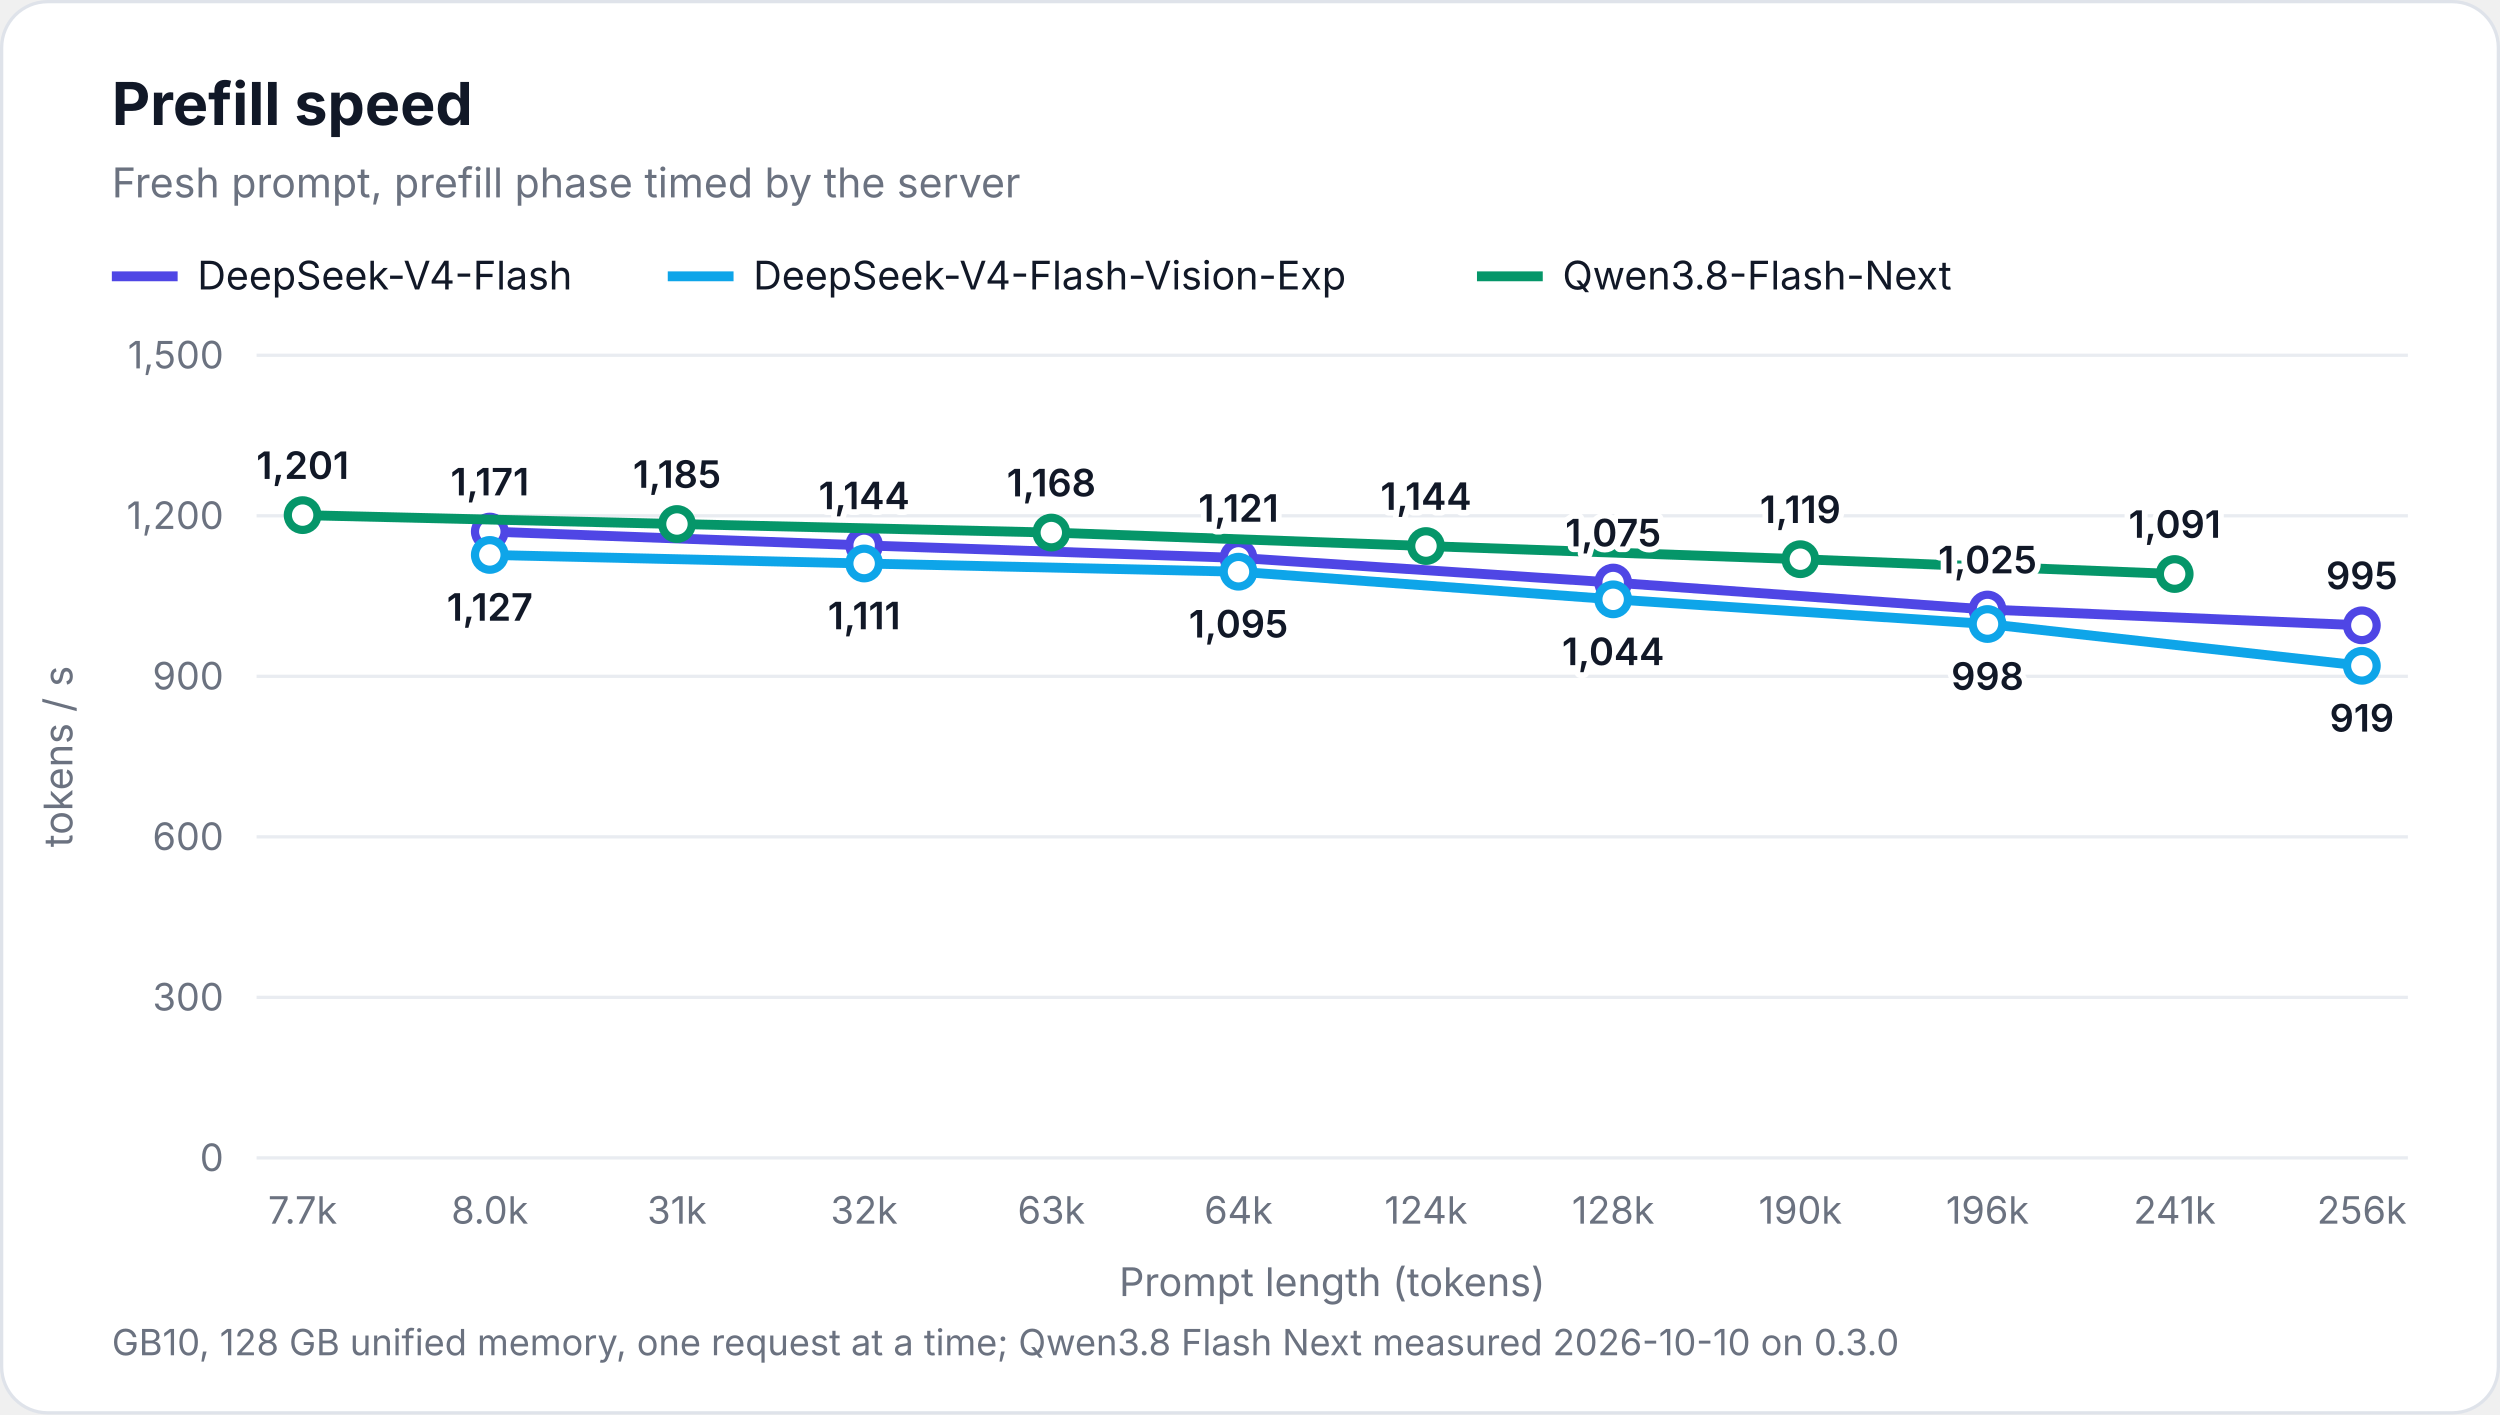
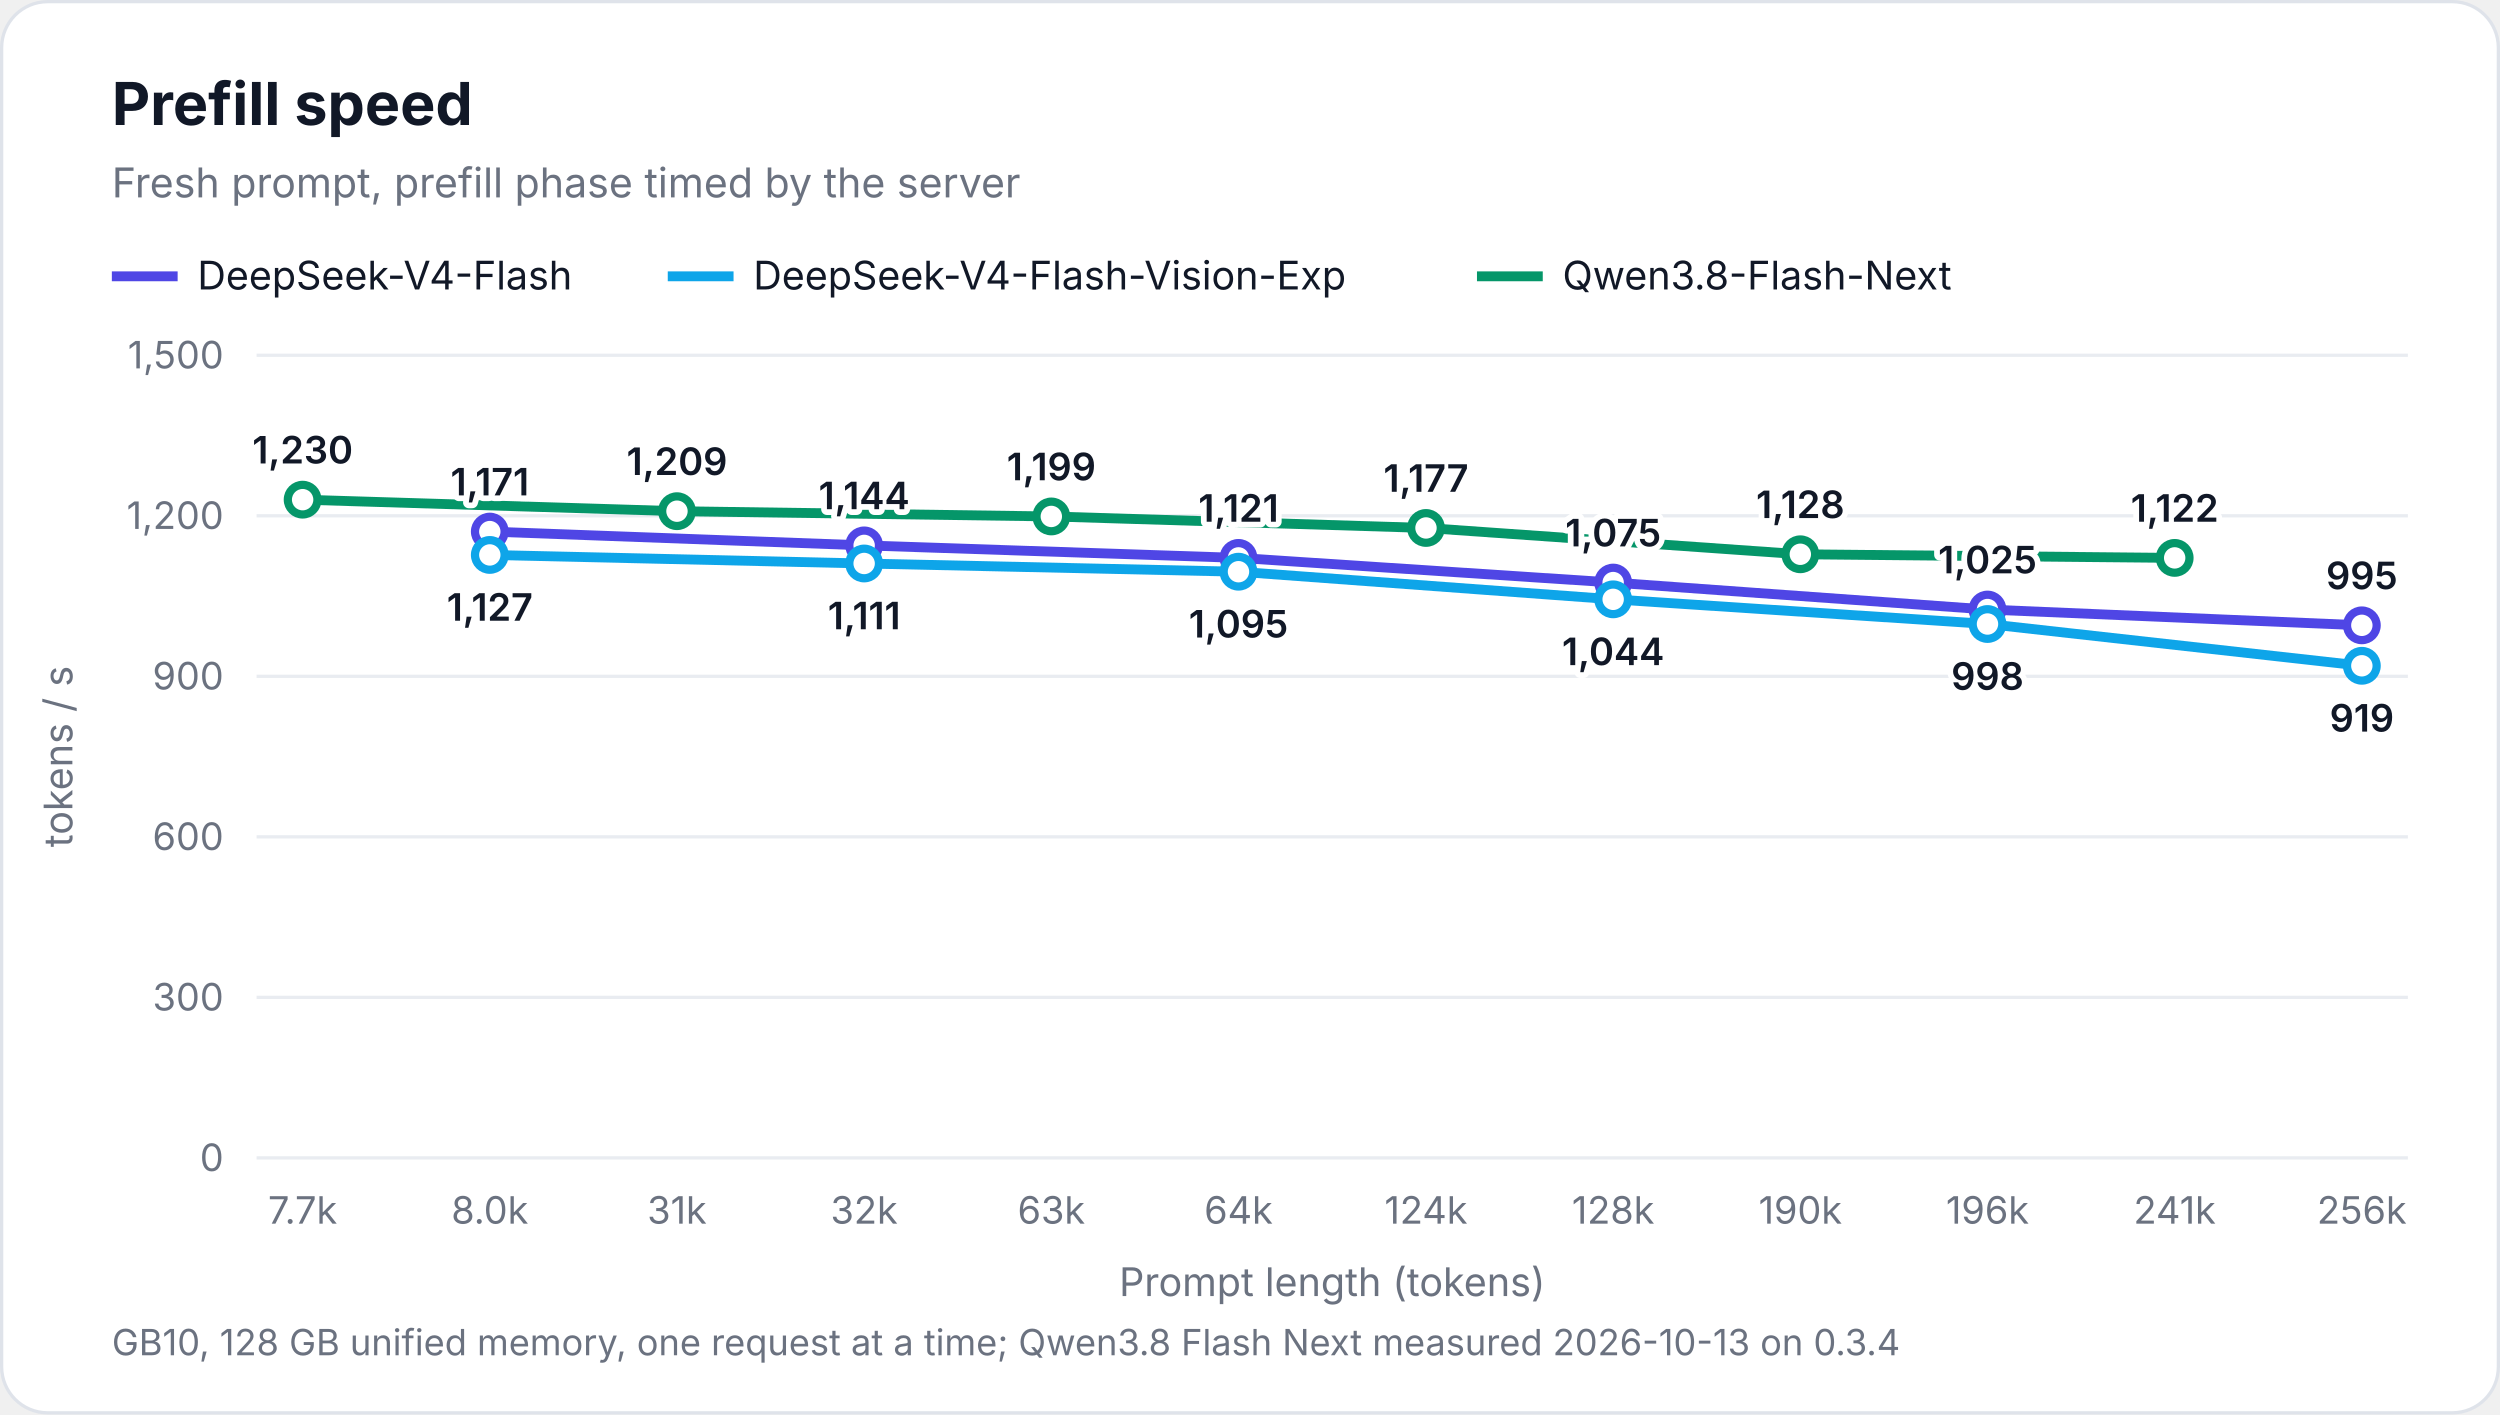
<svg xmlns="http://www.w3.org/2000/svg" width="760" height="430" viewBox="0 0 760 430" font-family="Inter, Segoe UI, Helvetica, Arial, sans-serif">
  <rect x="0.5" y="0.5" width="759" height="429" rx="14" fill="#ffffff" stroke="#dfe3ea" />
  <text x="34" y="38" font-size="18" font-weight="700" fill="#111827">Prefill speed</text>
  <text x="34" y="60" font-size="12.5" fill="#6b7280">Fresh prompt, prefill phase timed by the server</text>
-   <text x="34" y="412" font-size="11" fill="#6b7280">GB10, 128 GB unified memory, one request at a time; Qwen3.8 Flash Next measured 2026-10-10 on 0.3.0</text>
+   <text x="34" y="412" font-size="11" fill="#6b7280">GB10, 128 GB unified memory, one request at a time; Qwen3.8 Flash Next measured 2026-10-13 on 0.3.4</text>
  <line x1="78" y1="352.0" x2="732" y2="352.0" stroke="#e9ecf1" />
  <text x="68" y="356.0" font-size="11.5" text-anchor="end" fill="#6b7280">0</text>
  <line x1="78" y1="303.2" x2="732" y2="303.2" stroke="#e9ecf1" />
  <text x="68" y="307.2" font-size="11.5" text-anchor="end" fill="#6b7280">300</text>
  <line x1="78" y1="254.4" x2="732" y2="254.4" stroke="#e9ecf1" />
  <text x="68" y="258.4" font-size="11.5" text-anchor="end" fill="#6b7280">600</text>
  <line x1="78" y1="205.6" x2="732" y2="205.6" stroke="#e9ecf1" />
  <text x="68" y="209.6" font-size="11.5" text-anchor="end" fill="#6b7280">900</text>
  <line x1="78" y1="156.8" x2="732" y2="156.8" stroke="#e9ecf1" />
  <text x="68" y="160.8" font-size="11.5" text-anchor="end" fill="#6b7280">1,200</text>
  <line x1="78" y1="108.0" x2="732" y2="108.0" stroke="#e9ecf1" />
  <text x="68" y="112.0" font-size="11.5" text-anchor="end" fill="#6b7280">1,500</text>
  <text x="22" y="230.0" font-size="12" fill="#6b7280" text-anchor="middle" transform="rotate(-90 22 230.0)">tokens / s</text>
  <text x="405.0" y="394" font-size="12" fill="#6b7280" text-anchor="middle">Prompt length (tokens)</text>
  <text x="92.0" y="372" font-size="11.5" text-anchor="middle" fill="#6b7280">7.7k</text>
  <text x="148.9" y="372" font-size="11.5" text-anchor="middle" fill="#6b7280">8.0k</text>
  <text x="205.8" y="372" font-size="11.5" text-anchor="middle" fill="#6b7280">31k</text>
  <text x="262.7" y="372" font-size="11.5" text-anchor="middle" fill="#6b7280">32k</text>
  <text x="319.6" y="372" font-size="11.5" text-anchor="middle" fill="#6b7280">63k</text>
  <text x="376.5" y="372" font-size="11.5" text-anchor="middle" fill="#6b7280">64k</text>
  <text x="433.5" y="372" font-size="11.5" text-anchor="middle" fill="#6b7280">124k</text>
  <text x="490.4" y="372" font-size="11.5" text-anchor="middle" fill="#6b7280">128k</text>
  <text x="547.3" y="372" font-size="11.5" text-anchor="middle" fill="#6b7280">190k</text>
  <text x="604.2" y="372" font-size="11.5" text-anchor="middle" fill="#6b7280">196k</text>
  <text x="661.1" y="372" font-size="11.5" text-anchor="middle" fill="#6b7280">241k</text>
  <text x="718.0" y="372" font-size="11.5" text-anchor="middle" fill="#6b7280">256k</text>
  <path d="M148.9,161.6 L262.7,165.8 L376.5,169.6 L490.4,177.1 L604.2,185.3 L718.0,190.1" fill="none" stroke="#4f46e5" stroke-width="3" stroke-linejoin="round" stroke-linecap="round" />
  <circle cx="148.9" cy="161.6" r="4.5" fill="#ffffff" stroke="#4f46e5" stroke-width="2.5" />
  <circle cx="262.7" cy="165.8" r="4.5" fill="#ffffff" stroke="#4f46e5" stroke-width="2.5" />
  <circle cx="376.5" cy="169.6" r="4.5" fill="#ffffff" stroke="#4f46e5" stroke-width="2.5" />
  <circle cx="490.4" cy="177.1" r="4.5" fill="#ffffff" stroke="#4f46e5" stroke-width="2.5" />
  <circle cx="604.2" cy="185.3" r="4.5" fill="#ffffff" stroke="#4f46e5" stroke-width="2.5" />
  <circle cx="718.0" cy="190.1" r="4.5" fill="#ffffff" stroke="#4f46e5" stroke-width="2.5" />
  <path d="M148.9,168.7 L262.7,171.3 L376.5,173.8 L490.4,182.2 L604.2,189.7 L718.0,202.4" fill="none" stroke="#0ea5e9" stroke-width="3" stroke-linejoin="round" stroke-linecap="round" />
  <circle cx="148.9" cy="168.7" r="4.5" fill="#ffffff" stroke="#0ea5e9" stroke-width="2.5" />
  <circle cx="262.7" cy="171.3" r="4.5" fill="#ffffff" stroke="#0ea5e9" stroke-width="2.5" />
  <circle cx="376.5" cy="173.8" r="4.5" fill="#ffffff" stroke="#0ea5e9" stroke-width="2.5" />
  <circle cx="490.4" cy="182.2" r="4.5" fill="#ffffff" stroke="#0ea5e9" stroke-width="2.5" />
  <circle cx="604.2" cy="189.7" r="4.5" fill="#ffffff" stroke="#0ea5e9" stroke-width="2.5" />
  <circle cx="718.0" cy="202.4" r="4.5" fill="#ffffff" stroke="#0ea5e9" stroke-width="2.5" />
-   <path d="M92.0,156.6 L205.8,159.3 L319.6,161.9 L433.5,166.0 L547.3,170.0 L661.1,174.5" fill="none" stroke="#059669" stroke-width="3" stroke-linejoin="round" stroke-linecap="round" />
-   <circle cx="92.0" cy="156.6" r="4.5" fill="#ffffff" stroke="#059669" stroke-width="2.5" />
-   <circle cx="205.8" cy="159.3" r="4.5" fill="#ffffff" stroke="#059669" stroke-width="2.5" />
-   <circle cx="319.6" cy="161.9" r="4.5" fill="#ffffff" stroke="#059669" stroke-width="2.5" />
-   <circle cx="433.5" cy="166.0" r="4.5" fill="#ffffff" stroke="#059669" stroke-width="2.5" />
-   <circle cx="547.3" cy="170.0" r="4.5" fill="#ffffff" stroke="#059669" stroke-width="2.5" />
-   <circle cx="661.1" cy="174.5" r="4.5" fill="#ffffff" stroke="#059669" stroke-width="2.5" />
+   <path d="M92.0,151.9 L205.8,155.4 L319.6,157.0 L433.5,160.5 L547.3,168.5 L661.1,169.6" fill="none" stroke="#059669" stroke-width="3" stroke-linejoin="round" stroke-linecap="round" />
+   <circle cx="92.0" cy="151.9" r="4.5" fill="#ffffff" stroke="#059669" stroke-width="2.5" />
+   <circle cx="205.8" cy="155.4" r="4.5" fill="#ffffff" stroke="#059669" stroke-width="2.5" />
+   <circle cx="319.6" cy="157.0" r="4.5" fill="#ffffff" stroke="#059669" stroke-width="2.5" />
+   <circle cx="433.5" cy="160.5" r="4.5" fill="#ffffff" stroke="#059669" stroke-width="2.5" />
+   <circle cx="547.3" cy="168.5" r="4.5" fill="#ffffff" stroke="#059669" stroke-width="2.5" />
+   <circle cx="661.1" cy="169.6" r="4.5" fill="#ffffff" stroke="#059669" stroke-width="2.5" />
  <text x="148.9" y="150.6" font-size="11.5" font-weight="600" text-anchor="middle" fill="#111827" stroke="#ffffff" stroke-width="3.5" stroke-linejoin="round" paint-order="stroke">1,171</text>
  <text x="148.9" y="188.7" font-size="11.5" font-weight="600" text-anchor="middle" fill="#111827" stroke="#ffffff" stroke-width="3.5" stroke-linejoin="round" paint-order="stroke">1,127</text>
  <text x="262.7" y="154.8" font-size="11.5" font-weight="600" text-anchor="middle" fill="#111827" stroke="#ffffff" stroke-width="3.5" stroke-linejoin="round" paint-order="stroke">1,144</text>
  <text x="262.7" y="191.3" font-size="11.5" font-weight="600" text-anchor="middle" fill="#111827" stroke="#ffffff" stroke-width="3.5" stroke-linejoin="round" paint-order="stroke">1,111</text>
  <text x="376.5" y="158.6" font-size="11.5" font-weight="600" text-anchor="middle" fill="#111827" stroke="#ffffff" stroke-width="3.5" stroke-linejoin="round" paint-order="stroke">1,121</text>
  <text x="376.5" y="193.8" font-size="11.5" font-weight="600" text-anchor="middle" fill="#111827" stroke="#ffffff" stroke-width="3.5" stroke-linejoin="round" paint-order="stroke">1,095</text>
  <text x="490.4" y="166.1" font-size="11.5" font-weight="600" text-anchor="middle" fill="#111827" stroke="#ffffff" stroke-width="3.5" stroke-linejoin="round" paint-order="stroke">1,075</text>
  <text x="490.4" y="202.2" font-size="11.5" font-weight="600" text-anchor="middle" fill="#111827" stroke="#ffffff" stroke-width="3.5" stroke-linejoin="round" paint-order="stroke">1,044</text>
  <text x="604.2" y="174.3" font-size="11.5" font-weight="600" text-anchor="middle" fill="#111827" stroke="#ffffff" stroke-width="3.5" stroke-linejoin="round" paint-order="stroke">1,025</text>
  <text x="604.2" y="209.7" font-size="11.5" font-weight="600" text-anchor="middle" fill="#111827" stroke="#ffffff" stroke-width="3.5" stroke-linejoin="round" paint-order="stroke">998</text>
  <text x="718.0" y="179.1" font-size="11.5" font-weight="600" text-anchor="middle" fill="#111827" stroke="#ffffff" stroke-width="3.5" stroke-linejoin="round" paint-order="stroke">995</text>
  <text x="718.0" y="222.4" font-size="11.5" font-weight="600" text-anchor="middle" fill="#111827" stroke="#ffffff" stroke-width="3.5" stroke-linejoin="round" paint-order="stroke">919</text>
-   <text x="92.0" y="145.6" font-size="11.5" font-weight="600" text-anchor="middle" fill="#111827" stroke="#ffffff" stroke-width="3.5" stroke-linejoin="round" paint-order="stroke">1,201</text>
-   <text x="205.8" y="148.3" font-size="11.5" font-weight="600" text-anchor="middle" fill="#111827" stroke="#ffffff" stroke-width="3.5" stroke-linejoin="round" paint-order="stroke">1,185</text>
-   <text x="319.6" y="150.9" font-size="11.5" font-weight="600" text-anchor="middle" fill="#111827" stroke="#ffffff" stroke-width="3.5" stroke-linejoin="round" paint-order="stroke">1,168</text>
-   <text x="433.5" y="155.0" font-size="11.5" font-weight="600" text-anchor="middle" fill="#111827" stroke="#ffffff" stroke-width="3.5" stroke-linejoin="round" paint-order="stroke">1,144</text>
-   <text x="547.3" y="159.0" font-size="11.5" font-weight="600" text-anchor="middle" fill="#111827" stroke="#ffffff" stroke-width="3.5" stroke-linejoin="round" paint-order="stroke">1,119</text>
-   <text x="661.1" y="163.5" font-size="11.5" font-weight="600" text-anchor="middle" fill="#111827" stroke="#ffffff" stroke-width="3.5" stroke-linejoin="round" paint-order="stroke">1,091</text>
+   <text x="92.0" y="140.9" font-size="11.5" font-weight="600" text-anchor="middle" fill="#111827" stroke="#ffffff" stroke-width="3.5" stroke-linejoin="round" paint-order="stroke">1,230</text>
+   <text x="205.8" y="144.4" font-size="11.5" font-weight="600" text-anchor="middle" fill="#111827" stroke="#ffffff" stroke-width="3.5" stroke-linejoin="round" paint-order="stroke">1,209</text>
+   <text x="319.6" y="146.0" font-size="11.5" font-weight="600" text-anchor="middle" fill="#111827" stroke="#ffffff" stroke-width="3.5" stroke-linejoin="round" paint-order="stroke">1,199</text>
+   <text x="433.5" y="149.5" font-size="11.5" font-weight="600" text-anchor="middle" fill="#111827" stroke="#ffffff" stroke-width="3.5" stroke-linejoin="round" paint-order="stroke">1,177</text>
+   <text x="547.3" y="157.5" font-size="11.5" font-weight="600" text-anchor="middle" fill="#111827" stroke="#ffffff" stroke-width="3.5" stroke-linejoin="round" paint-order="stroke">1,128</text>
+   <text x="661.1" y="158.6" font-size="11.5" font-weight="600" text-anchor="middle" fill="#111827" stroke="#ffffff" stroke-width="3.5" stroke-linejoin="round" paint-order="stroke">1,122</text>
  <line x1="34.0" y1="84" x2="54.0" y2="84" stroke="#4f46e5" stroke-width="3" />
  <text x="60.0" y="88" font-size="12" fill="#111827">DeepSeek-V4-Flash</text>
  <line x1="203.0" y1="84" x2="223.0" y2="84" stroke="#0ea5e9" stroke-width="3" />
  <text x="229.0" y="88" font-size="12" fill="#111827">DeepSeek-V4-Flash-Vision-Exp</text>
  <line x1="449.0" y1="84" x2="469.0" y2="84" stroke="#059669" stroke-width="3" />
  <text x="475.0" y="88" font-size="12" fill="#111827">Qwen3.8-Flash-Next</text>
</svg>
